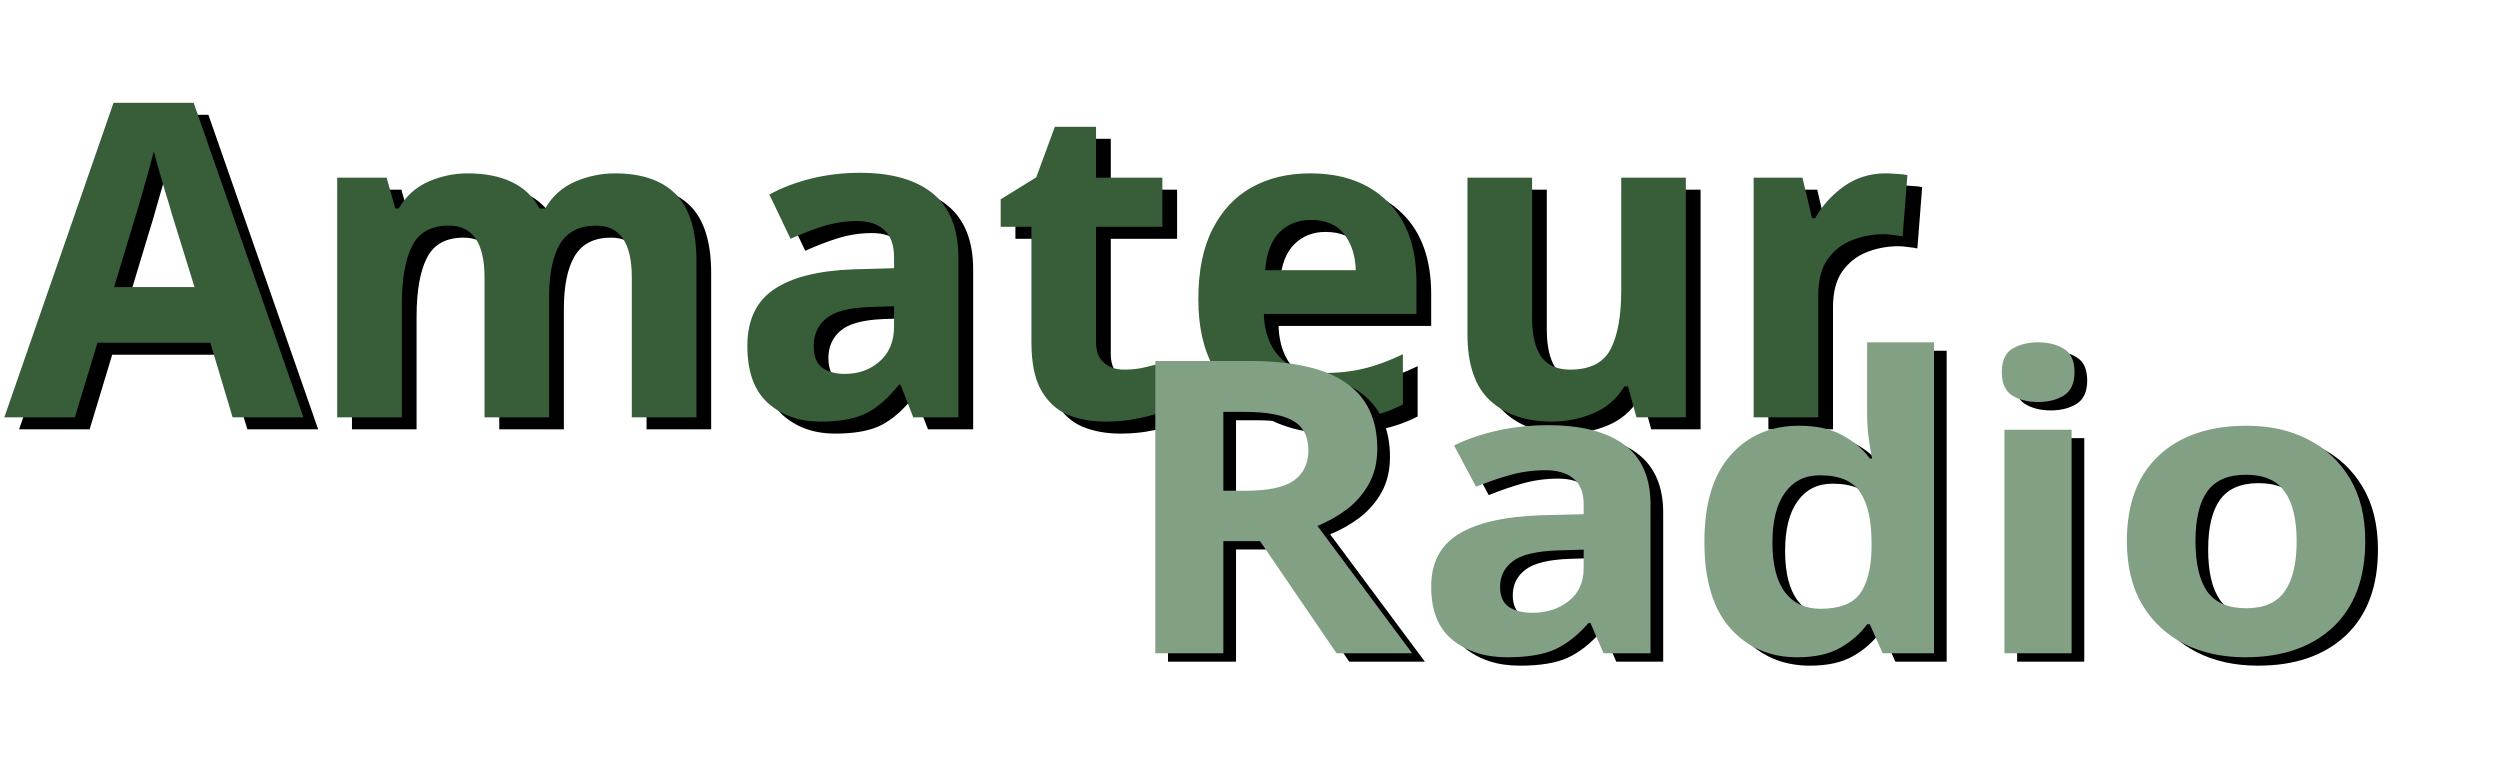
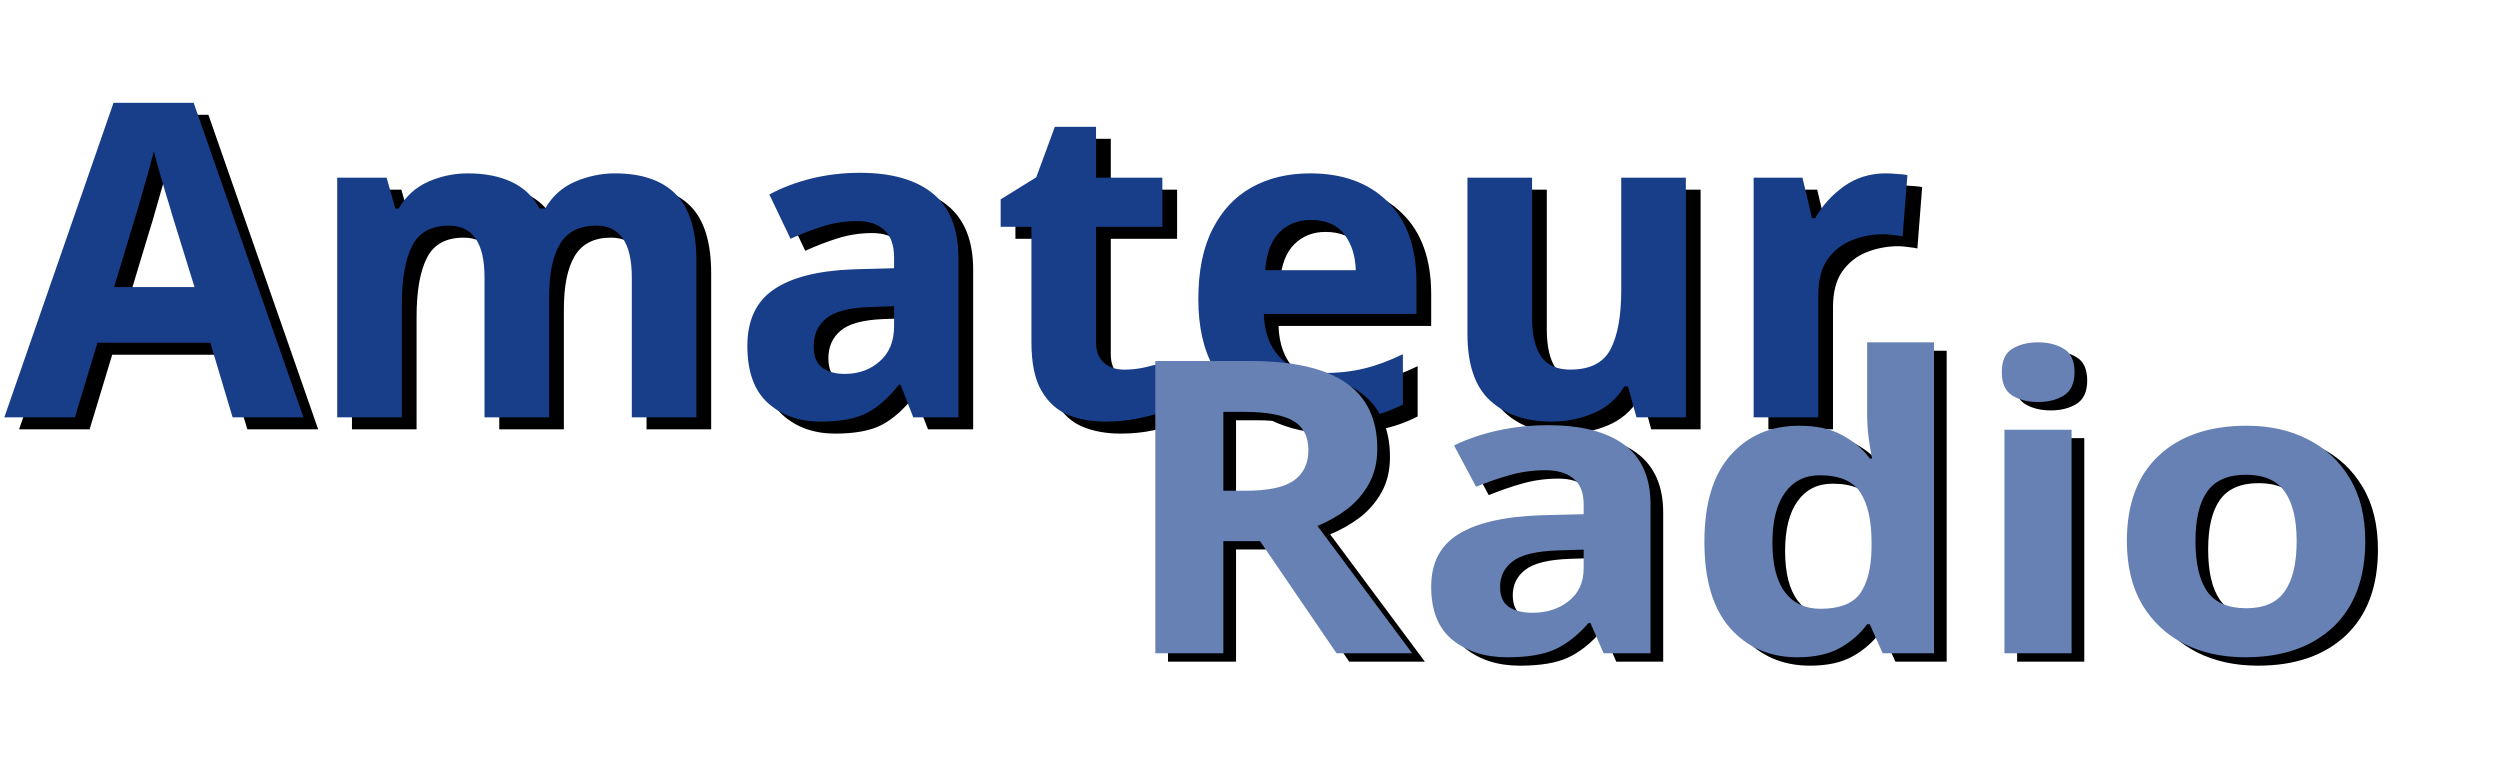
<svg xmlns="http://www.w3.org/2000/svg" width="800" height="250">
  <g>
    <text id="svg_3" font-style="normal" font-weight="bold" stroke="#000000" transform="matrix(5.778826,0,0,5.850376,-1728.131,-579.1747) " xml:space="preserve" text-anchor="middle" font-family="Sans-serif" font-size="24" y="122.481" x="353.045" stroke-linecap="null" stroke-linejoin="null" stroke-dasharray="null" stroke-width="0" fill="#000000">Amateur</text>
-     <text font-style="normal" font-weight="bold" stroke="#000000" transform="matrix(5.778826,0,0,5.850376,-1728.131,-579.1747) " xml:space="preserve" text-anchor="middle" font-family="Sans-serif" font-size="24" id="svg_1" y="121.825" x="352.228" stroke-linecap="null" stroke-linejoin="null" stroke-dasharray="null" stroke-width="0" fill="#375e38">Amateur</text>
+     <text font-style="normal" font-weight="bold" stroke="#000000" transform="matrix(5.778826,0,0,5.850376,-1728.131,-579.1747) " xml:space="preserve" text-anchor="middle" font-family="Sans-serif" font-size="24" id="svg_1" y="121.825" x="352.228" stroke-linecap="null" stroke-linejoin="null" stroke-dasharray="null" stroke-width="0" fill="#183e89">Amateur</text>
    <text id="svg_4" font-style="normal" font-weight="bold" stroke="#000000" transform="matrix(6.005357,0,0,5.456927,-2051.066,-578.0062) " xml:space="preserve" text-anchor="middle" font-family="Sans-serif" font-size="24" y="144.722" x="435.472" stroke-linecap="null" stroke-linejoin="null" stroke-dasharray="null" stroke-width="0" fill="#000000">Radio</text>
-     <text id="svg_2" font-style="normal" font-weight="bold" stroke="#000000" transform="matrix(6.005357,0,0,5.456927,-2051.066,-578.0062) " xml:space="preserve" text-anchor="middle" font-family="Sans-serif" font-size="24" y="144.232" x="434.798" stroke-linecap="null" stroke-linejoin="null" stroke-dasharray="null" stroke-width="0" fill="#82a083">Radio</text>
+     <text id="svg_2" font-style="normal" font-weight="bold" stroke="#000000" transform="matrix(6.005357,0,0,5.456927,-2051.066,-578.0062) " xml:space="preserve" text-anchor="middle" font-family="Sans-serif" font-size="24" y="144.232" x="434.798" stroke-linecap="null" stroke-linejoin="null" stroke-dasharray="null" stroke-width="0" fill="#6781b5">Radio</text>
  </g>
</svg>
